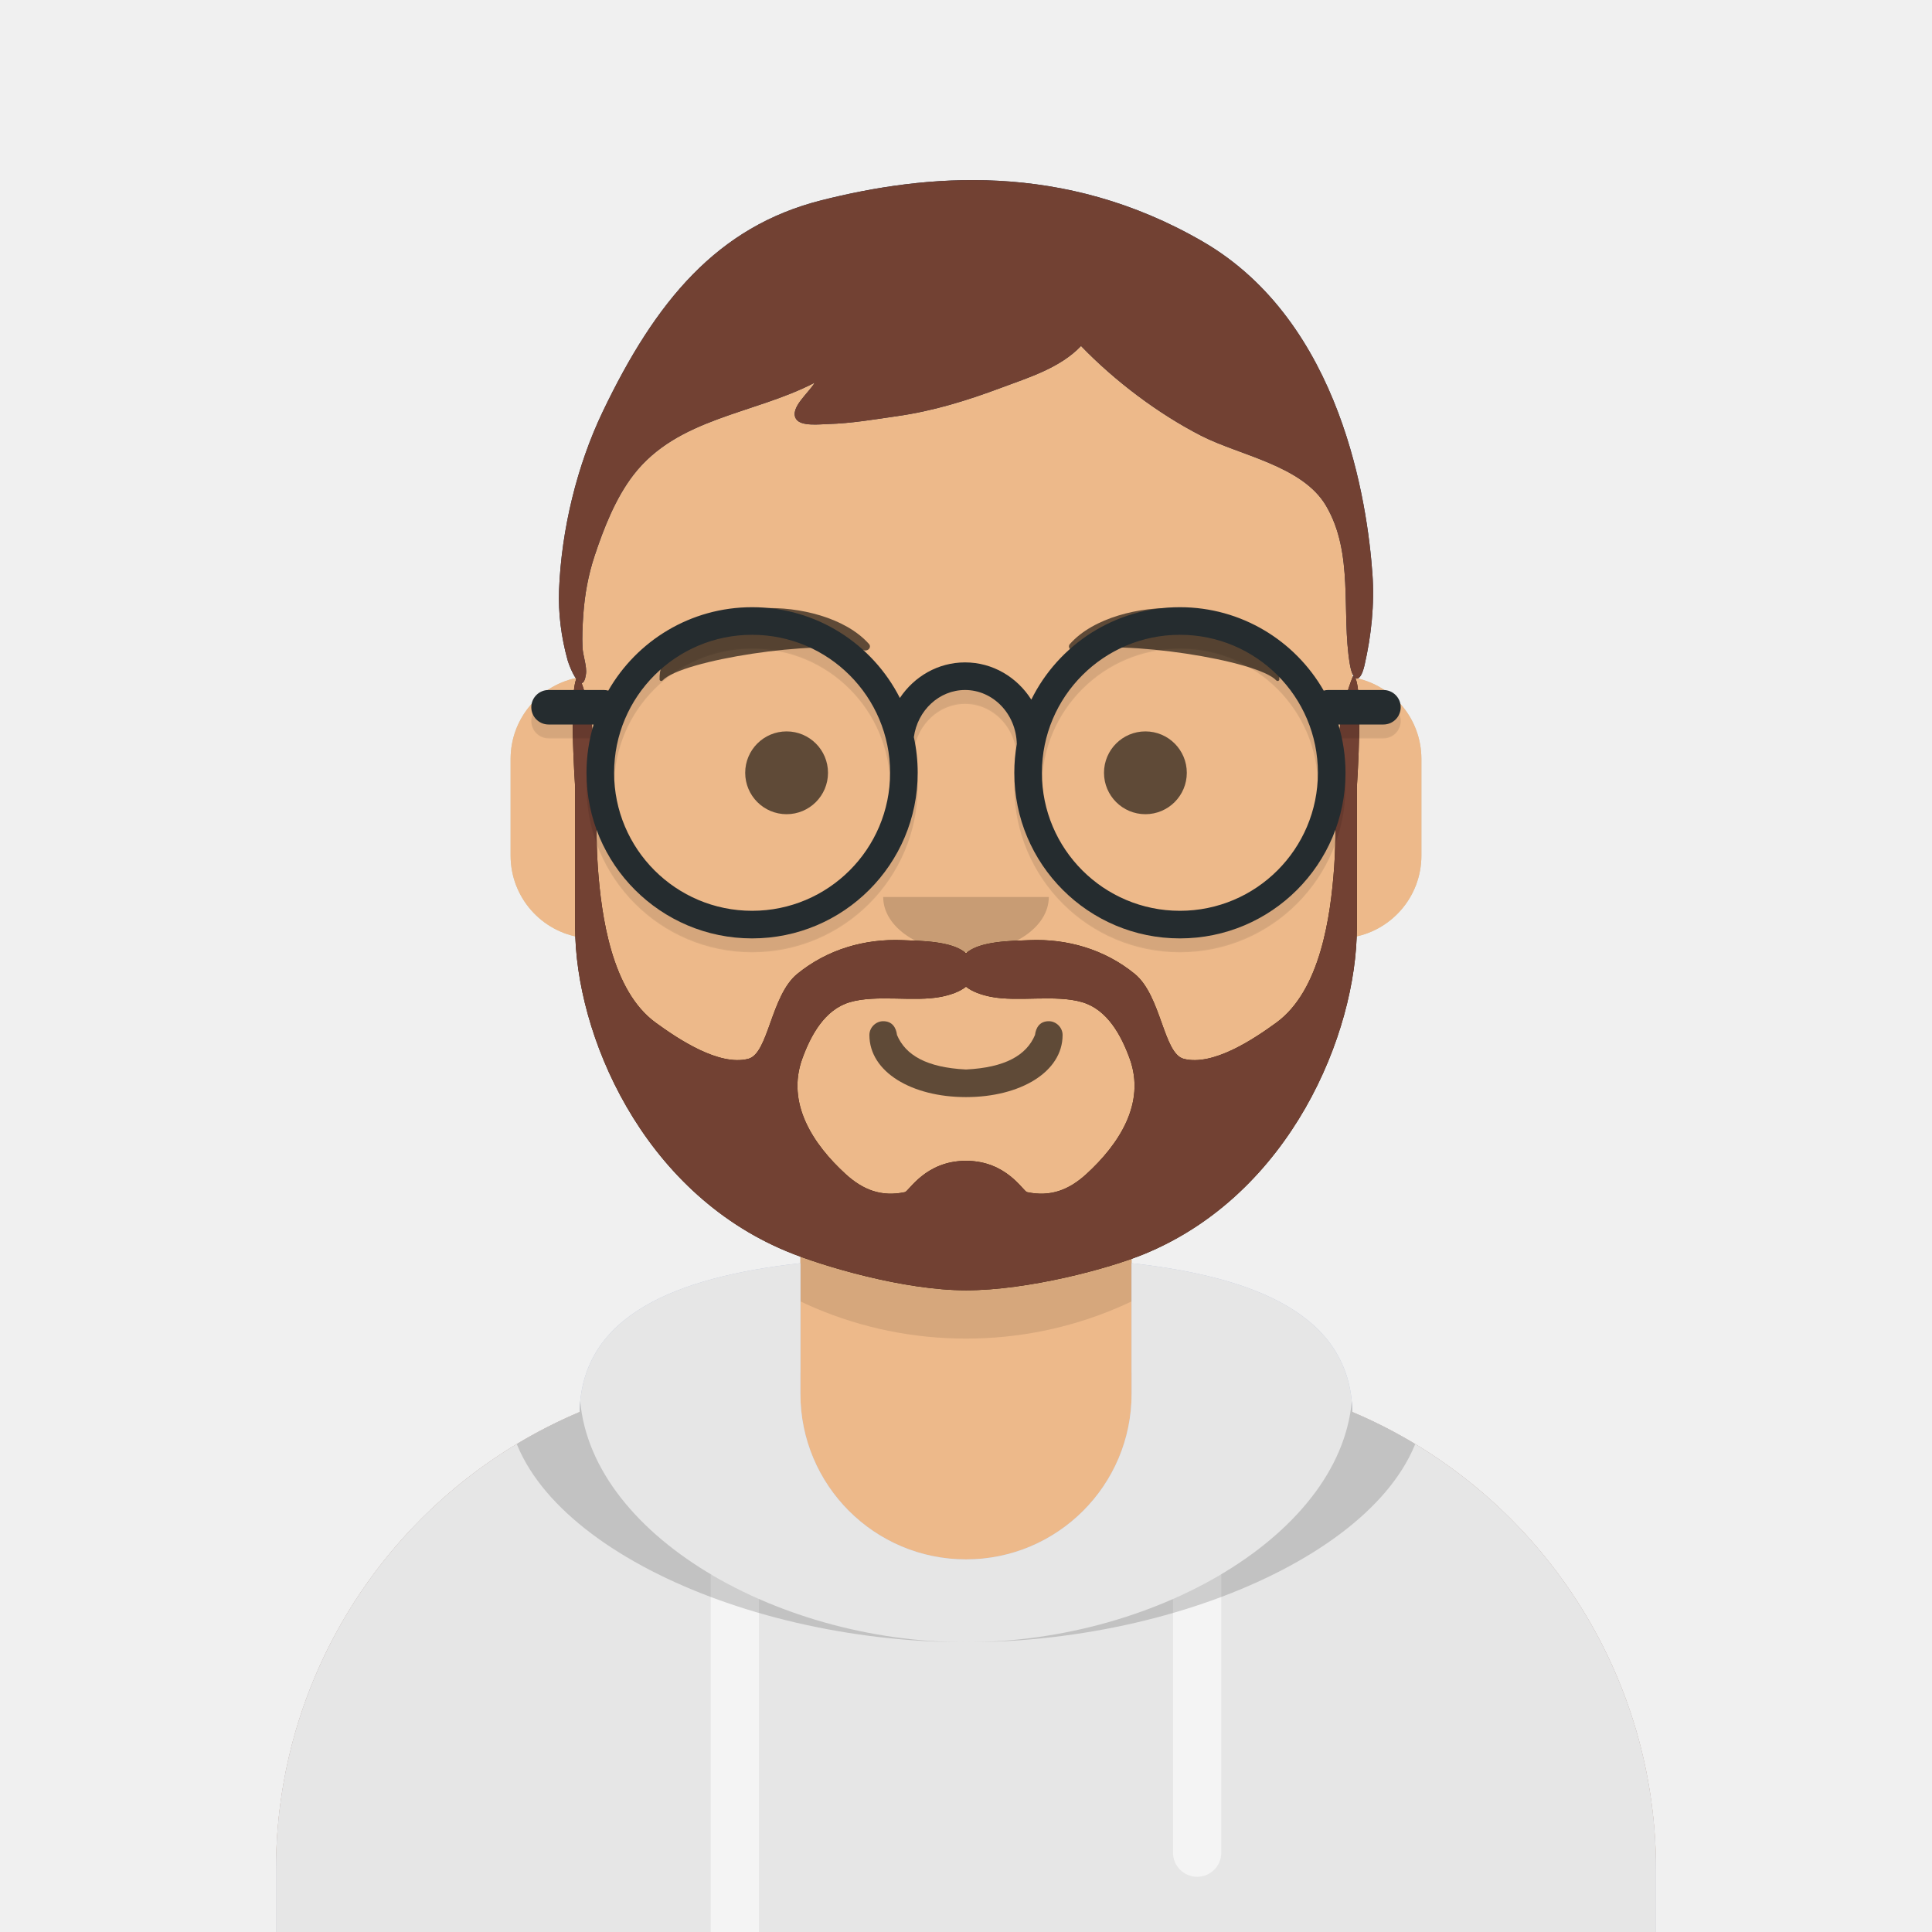
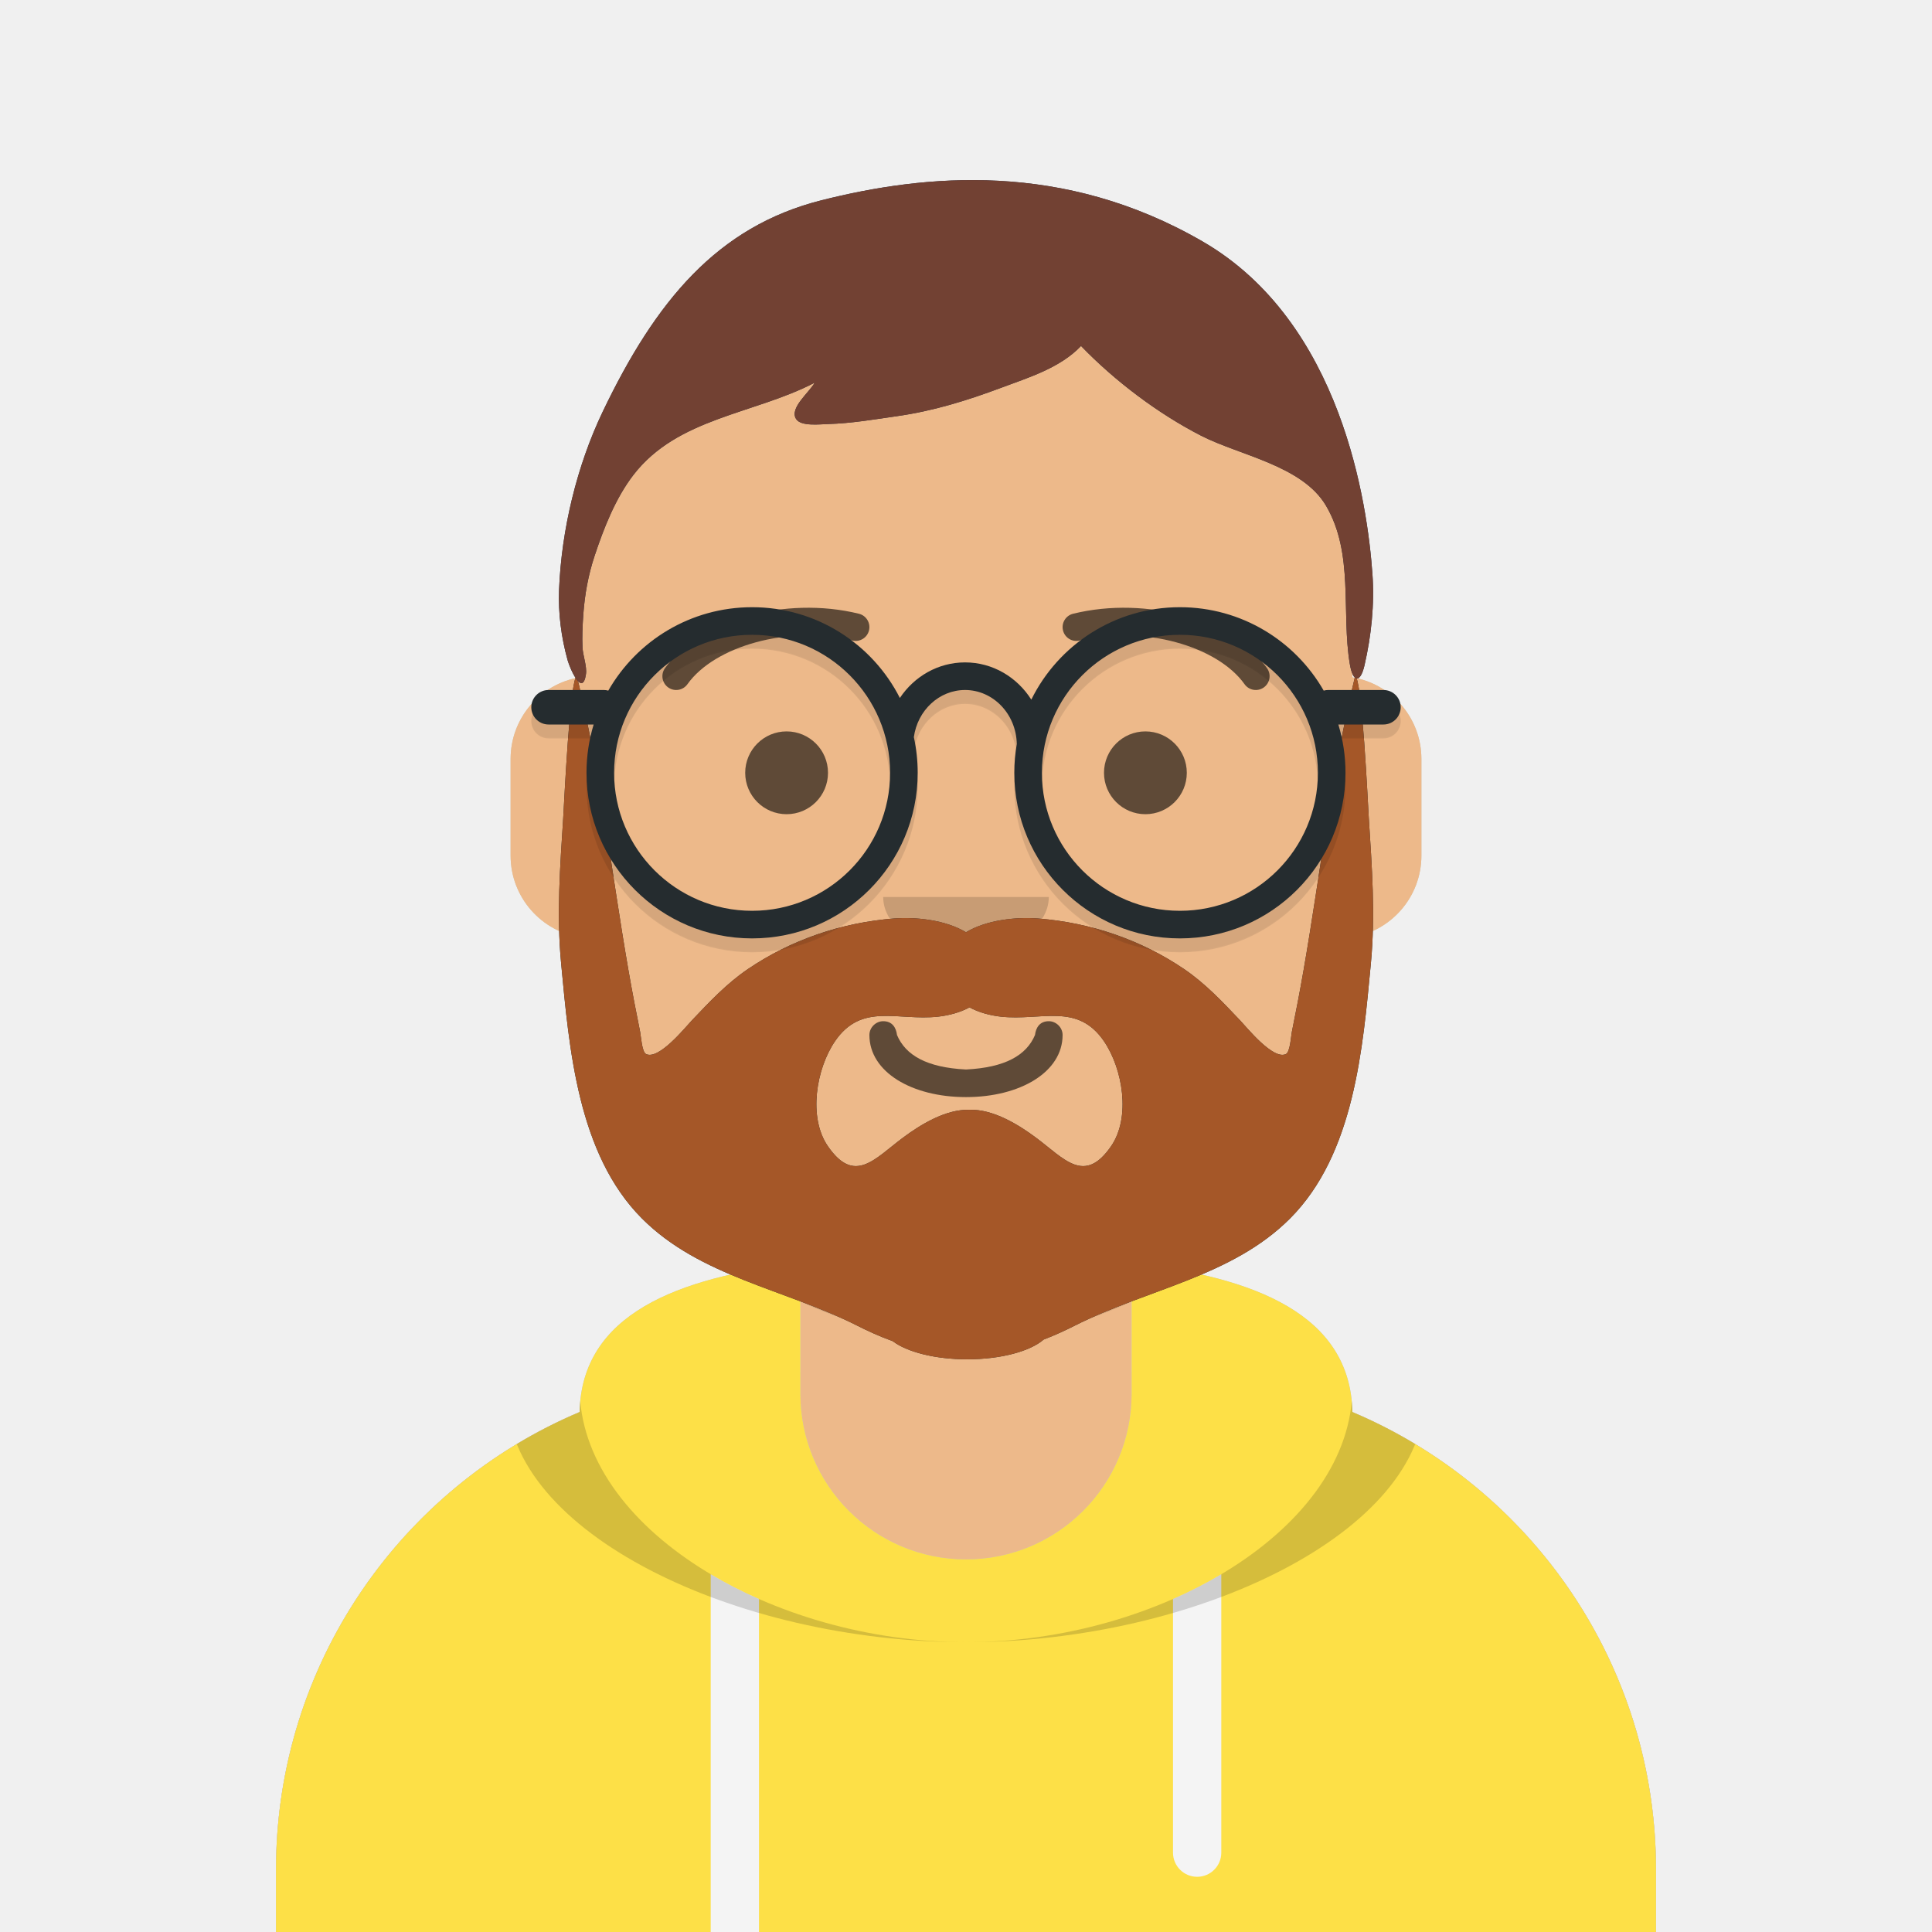
<svg xmlns="http://www.w3.org/2000/svg" xmlns:xlink="http://www.w3.org/1999/xlink" width="280px" height="280px" viewBox="-8 0 280 280" version="1.1">
  <defs>
-     <circle id="path-1" cx="120" cy="120" r="120" />
-     <path d="M12,160 C12,226.274 65.726,280 132,280 C198.274,280 252,226.274 252,160 L264,160 L264,-1.42108547e-14 L-3.19744231e-14,-1.42108547e-14 L-3.19744231e-14,160 L12,160 Z" id="path-3" />
-     <path d="M124,144.611 L124,163 L128,163 L128,163 C167.765,163 200,195.235 200,235 L200,244 L0,244 L0,235 C-4.86974701e-15,195.235 32.235,163 72,163 L72,163 L76,163 L76,144.611 C58.763,136.422 46.372,119.687 44.305,99.881 C38.48,99.058 34,94.052 34,88 L34,74 C34,68.054 38.325,63.118 44,62.166 L44,56 L44,56 C44,25.072 69.072,5.68137151e-15 100,0 L100,0 L100,0 C130.928,-5.68137151e-15 156,25.072 156,56 L156,62.166 C161.675,63.118 166,68.054 166,74 L166,88 C166,94.052 161.52,99.058 155.695,99.881 C153.628,119.687 141.237,136.422 124,144.611 Z" id="path-5" />
+     <path d="M124,144.611 L124,163 L128,163 L128,163 C167.765,163 200,195.235 200,235 L200,244 L0,244 L0,235 C-4.86974701e-15,195.235 32.235,163 72,163 L72,163 L76,163 L76,144.611 C58.763,136.422 46.372,119.687 44.305,99.881 C38.48,99.058 34,94.052 34,88 L34,74 C34,68.054 38.325,63.118 44,62.166 L44,56 L44,56 C44,25.072 69.072,5.68137151e-15 100,0 L100,0 L100,0 C130.928,-5.68137151e-15 156,25.072 156,56 L156,62.166 C161.675,63.118 166,68.054 166,74 L166,88 C166,94.052 161.52,99.058 155.695,99.881 C153.628,119.687 141.237,136.422 124,144.611 Z" id="react-path-3" />
  </defs>
  <g id="Avataaar" stroke="none" stroke-width="1" fill="none" fill-rule="evenodd">
    <g transform="translate(-825, -1100)" id="Avataaar/Circle">
      <g transform="translate(825, 1100)">
+         <g id="Circle" stroke-width="1" fill-rule="evenodd" transform="translate(12, 40)">
+           <mask id="react-mask-4" fill="white">
+             <use xlink:href="#react-path-1" />
+           </mask>
+           <use id="Circle-Background" fill="#E6E6E6" xlink:href="#react-path-1" />
+           <g id="Color/Palette/Blue-01" mask="url(#react-mask-4)" fill="#65C9FF">
+             <rect id="🖍Color" x="0" y="0" width="240" height="240" />
+           </g>
+         </g>
        <g id="Mask" />
-         <g id="Avataaar" stroke-width="1" fill-rule="evenodd" mask="url(#mask-4)">
+         <g id="Avataaar" stroke-width="1" fill-rule="evenodd" mask="url(#react-mask-5)">
          <g id="Body" transform="translate(32, 36)">
-             <mask id="mask-6" fill="white">
-               <use xlink:href="#path-5" />
+             <mask id="react-mask-6" fill="white">
+               <use xlink:href="#react-path-3" />
            </mask>
-             <use fill="#D0C6AC" xlink:href="#path-5" />
-             <g id="Skin/👶🏽-03-Brown" mask="url(#mask-6)" fill="#EDB98A">
-               <g transform="translate(-32, 0)" id="Color">
-                 <rect x="0" y="0" width="264" height="244" />
+             <use fill="#D0C6AC" xlink:href="#react-path-3" />
+             <g id="Skin/👶🏽-03-Brown" mask="url(#react-mask-6)" fill="#EDB98A">
+               <g transform="translate(0, 0)" id="Color">
+                 <rect x="0" y="0" width="264" height="280" />
              </g>
            </g>
-             <path d="M156,79 L156,102 C156,132.928 130.928,158 100,158 C69.072,158 44,132.928 44,102 L44,79 L44,94 C44,124.928 69.072,150 100,150 C130.928,150 156,124.928 156,94 L156,79 Z" id="Neck-Shadow" fill-opacity="0.1" fill="#000000" mask="url(#mask-6)" />
+             <path d="M156,79 L156,102 C156,132.928 130.928,158 100,158 C69.072,158 44,132.928 44,102 L44,79 L44,94 C44,124.928 69.072,150 100,150 C130.928,150 156,124.928 156,94 L156,79 Z" id="Neck-Shadow" fill-opacity="0.1" fill="#000000" mask="url(#react-mask-6)" />
          </g>
          <g id="Clothing/Hoodie" transform="translate(0, 170)">
            <defs>
-               <path d="M108,13.071 C90.081,15.076 76.28,20.552 76.004,34.645 C50.146,45.568 32,71.165 32,100.999 L32,100.999 L32,110 L232,110 L232,100.999 C232,71.165 213.854,45.568 187.996,34.645 C187.72,20.552 173.919,15.076 156,13.071 L156,32 L156,32 C156,45.255 145.255,56 132,56 L132,56 C118.745,56 108,45.255 108,32 L108,13.071 Z" id="react-path-1" />
+               <path d="M108,13.071 C90.081,15.076 76.28,20.552 76.004,34.645 C50.146,45.568 32,71.165 32,100.999 L32,100.999 L32,110 L232,110 L232,100.999 C232,71.165 213.854,45.568 187.996,34.645 C187.72,20.552 173.919,15.076 156,13.071 L156,32 L156,32 C156,45.255 145.255,56 132,56 L132,56 C118.745,56 108,45.255 108,32 L108,13.071 Z" id="react-path-587" />
            </defs>
-             <mask id="react-mask-2" fill="white">
-               <use xlink:href="#react-path-1" />
+             <mask id="react-mask-588" fill="white">
+               <use xlink:href="#react-path-587" />
            </mask>
-             <use id="Hoodie" fill="#B7C1DB" fill-rule="evenodd" xlink:href="#react-path-1" />
-             <g id="Color/Palette/Gray-01" mask="url(#react-mask-2)" fill-rule="evenodd" fill="#E6E6E6">
+             <use id="Hoodie" fill="#B7C1DB" fill-rule="evenodd" xlink:href="#react-path-587" />
+             <g id="Color/Palette/Gray-01" mask="url(#react-mask-588)" fill-rule="evenodd" fill="#fde047">
              <rect id="🖍Color" x="0" y="0" width="264" height="110" />
            </g>
-             <path d="M102,61.739 L102,110 L95,110 L95,58.15 C97.204,59.46 99.547,60.661 102,61.739 Z M169,58.15 L169,98.5 C169,100.433 167.433,102 165.5,102 C163.567,102 162,100.433 162,98.5 L162,61.739 C164.453,60.661 166.796,59.46 169,58.15 Z" id="Straps" fill="#F4F4F4" fill-rule="evenodd" mask="url(#react-mask-2)" />
-             <path d="M90.96,12.724 C75.909,15.571 65.5,21.243 65.5,32.308 C65.5,52.02 98.538,68 132,68 C165.462,68 198.5,52.02 198.5,32.308 C198.5,21.243 188.091,15.571 173.04,12.724 C182.125,16.074 188,21.706 188,31.077 C188,51.469 160.179,68 132,68 C103.821,68 76,51.469 76,31.077 C76,21.706 81.875,16.074 90.96,12.724 Z" id="Shadow" fill-opacity="0.16" fill="#000000" fill-rule="evenodd" mask="url(#react-mask-2)" />
+             <path d="M102,61.739 L102,110 L95,110 L95,58.15 C97.204,59.46 99.547,60.661 102,61.739 Z M169,58.15 L169,98.5 C169,100.433 167.433,102 165.5,102 C163.567,102 162,100.433 162,98.5 L162,61.739 C164.453,60.661 166.796,59.46 169,58.15 Z" id="Straps" fill="#F4F4F4" fill-rule="evenodd" mask="url(#react-mask-588)" />
+             <path d="M90.96,12.724 C75.909,15.571 65.5,21.243 65.5,32.308 C65.5,52.02 98.538,68 132,68 C165.462,68 198.5,52.02 198.5,32.308 C198.5,21.243 188.091,15.571 173.04,12.724 C182.125,16.074 188,21.706 188,31.077 C188,51.469 160.179,68 132,68 C103.821,68 76,51.469 76,31.077 C76,21.706 81.875,16.074 90.96,12.724 Z" id="Shadow" fill-opacity="0.16" fill="#000000" fill-rule="evenodd" mask="url(#react-mask-588)" />
          </g>
          <g id="Face" transform="translate(76, 82)" fill="#000000">
            <g id="Mouth/Twinkle" transform="translate(2, 52)" fill-opacity="0.6" fill-rule="nonzero" fill="#000000">
              <path d="M40,16 C40,21.372 46.158,25 54,25 C61.842,25 68,21.372 68,16 C68,14.895 67.05,14 66,14 C64.707,14 64.13,14.905 64,16 C62.758,18.938 59.683,20.716 54,21 C48.317,20.716 45.242,18.938 44,16 C43.87,14.905 43.293,14 42,14 C40.95,14 40,14.895 40,16 Z" id="Mouth" />
            </g>
            <g id="Nose/Default" transform="translate(28, 40)" fill-opacity="0.16">
              <path d="M16,8 C16,12.418 21.373,16 28,16 L28,16 C34.627,16 40,12.418 40,8" id="Nose" />
            </g>
            <g id="Eyes/Default-😀" transform="translate(0, 8)" fill-opacity="0.6">
              <circle id="Eye" cx="30" cy="22" r="6" />
              <circle id="Eye" cx="82" cy="22" r="6" />
            </g>
-             <g id="Eyebrow/Natural/Default-Natural" fill-opacity="0.6">
-               <path d="M26.039,6.21 C20.278,6.983 11.293,12.005 12.044,17.818 C12.069,18.008 12.357,18.067 12.481,17.908 C14.967,14.72 34.193,10.037 41.194,11.015 C41.835,11.104 42.258,10.443 41.821,10.03 C38.077,6.495 31.2,5.512 26.039,6.21" id="Eyebrow" transform="translate(27, 12) rotate(5) translate(-27, -12) " />
-               <path d="M85.039,6.21 C79.278,6.983 70.293,12.005 71.044,17.818 C71.069,18.008 71.357,18.067 71.481,17.908 C73.967,14.72 93.193,10.037 100.194,11.015 C100.835,11.104 101.258,10.443 100.821,10.03 C97.077,6.495 90.2,5.512 85.039,6.21" id="Eyebrow" transform="translate(86, 12) scale(-1, 1) rotate(5) translate(-86, -12) ">
-               </path>
+             <g id="Eyebrow/Outline/Default" fill-opacity="0.6">
+               <g id="I-Browse" transform="translate(12, 6)">
+                 <path d="M3.63,11.159 C7.545,5.65 18.278,2.561 27.523,4.831 C28.596,5.095 29.679,4.439 29.942,3.366 C30.206,2.293 29.55,1.21 28.477,0.947 C17.74,-1.69 5.312,1.887 0.37,8.841 C-0.27,9.742 -0.059,10.99 0.841,11.63 C1.742,12.27 2.99,12.059 3.63,11.159 Z" id="Eyebrow" fill-rule="nonzero" />
+                 <path d="M61.63,11.159 C65.545,5.65 76.278,2.561 85.523,4.831 C86.596,5.095 87.679,4.439 87.942,3.366 C88.206,2.293 87.55,1.21 86.477,0.947 C75.74,-1.69 63.312,1.887 58.37,8.841 C57.73,9.742 57.941,10.99 58.841,11.63 C59.742,12.27 60.99,12.059 61.63,11.159 Z" id="Eyebrow" fill-rule="nonzero" transform="translate(73.00015, 6.039198) scale(-1, 1) translate(-73.00015, -6.039198) " />
+               </g>
            </g>
          </g>
          <g id="Top" stroke-width="1" fill-rule="evenodd">
            <defs>
-               <rect id="react-path-7" x="0" y="0" width="264" height="280" />
-               <path d="M167.309,35.006 C147.121,23.307 127.129,25.222 112.037,29.03 C96.945,32.838 88.017,43.651 80.357,59.648 C76.596,67.503 74.366,76.791 74.023,85.481 C73.888,88.893 74.348,92.415 75.268,95.7 C75.605,96.906 77.423,101.087 77.922,97.709 C78.089,96.584 77.48,95.033 77.422,93.838 C77.344,92.269 77.427,90.681 77.534,89.115 C77.734,86.187 78.256,83.315 79.185,80.525 C80.512,76.537 82.201,72.213 84.787,68.848 C91.188,60.521 102.269,60.046 111.066,55.464 C110.303,56.869 107.36,59.143 108.379,60.727 C109.084,61.821 111.749,61.489 113.022,61.454 C116.371,61.362 119.735,60.78 123.043,60.307 C128.256,59.562 133.141,58.052 138.047,56.218 C142.063,54.716 146.65,53.326 149.669,50.14 C154.54,55.188 160.81,59.935 167.07,63.143 C172.688,66.022 181.749,67.461 185.183,73.301 C189.248,80.215 187.378,88.707 188.619,96.201 C189.091,99.05 190.164,98.987 190.751,96.438 C191.748,92.108 192.219,87.61 191.902,83.159 C191.184,73.111 187.497,46.706 167.309,35.006 Z" id="react-path-6" />
-               <filter x="-0.8%" y="-2.0%" width="101.5%" height="108.0%" filterUnits="objectBoundingBox" id="react-filter-3">
+               <rect id="react-path-455" x="0" y="0" width="264" height="280" />
+               <path d="M167.309,35.006 C147.121,23.307 127.129,25.222 112.037,29.03 C96.945,32.838 88.017,43.651 80.357,59.648 C76.596,67.503 74.366,76.791 74.023,85.481 C73.888,88.893 74.348,92.415 75.268,95.7 C75.605,96.906 77.423,101.087 77.922,97.709 C78.089,96.584 77.48,95.033 77.422,93.838 C77.344,92.269 77.427,90.681 77.534,89.115 C77.734,86.187 78.256,83.315 79.185,80.525 C80.512,76.537 82.201,72.213 84.787,68.848 C91.188,60.521 102.269,60.046 111.066,55.464 C110.303,56.869 107.36,59.143 108.379,60.727 C109.084,61.821 111.749,61.489 113.022,61.454 C116.371,61.362 119.735,60.78 123.043,60.307 C128.256,59.562 133.141,58.052 138.047,56.218 C142.063,54.716 146.65,53.326 149.669,50.14 C154.54,55.188 160.81,59.935 167.07,63.143 C172.688,66.022 181.749,67.461 185.183,73.301 C189.248,80.215 187.378,88.707 188.619,96.201 C189.091,99.05 190.164,98.987 190.751,96.438 C191.748,92.108 192.219,87.61 191.902,83.159 C191.184,73.111 187.497,46.706 167.309,35.006 Z" id="react-path-454" />
+               <filter x="-0.8%" y="-2.0%" width="101.5%" height="108.0%" filterUnits="objectBoundingBox" id="react-filter-451">
                <feOffset dx="0" dy="2" in="SourceAlpha" result="shadowOffsetOuter1" />
                <feColorMatrix values="0 0 0 0 0   0 0 0 0 0   0 0 0 0 0  0 0 0 0.16 0" type="matrix" in="shadowOffsetOuter1" result="shadowMatrixOuter1" />
                <feMerge>
                  <feMergeNode in="shadowMatrixOuter1" />
                  <feMergeNode in="SourceGraphic" />
                </feMerge>
              </filter>
            </defs>
-             <mask id="react-mask-5" fill="white">
-               <use xlink:href="#react-path-7" />
+             <mask id="react-mask-453" fill="white">
+               <use xlink:href="#react-path-455" />
            </mask>
            <g id="Mask" />
-             <g id="Top/Short-Hair/Short-Round" mask="url(#react-mask-5)">
+             <g id="Top/Short-Hair/Short-Round" mask="url(#react-mask-453)">
              <g transform="translate(-1, 0)">
-                 <g id="Facial-Hair/Beard-Light" transform="translate(49, 72)">
+                 <g id="Facial-Hair/Beard-Medium" transform="translate(49, 72)">
                  <defs>
-                     <path d="M101.428,98.169 C98.915,100.463 96.237,101.494 92.853,100.773 C92.271,100.649 89.896,96.235 84,96.235 C78.103,96.235 75.729,100.649 75.147,100.773 C71.762,101.494 69.085,100.463 66.571,98.169 C61.846,93.856 57.917,87.908 60.278,81.419 C61.508,78.037 63.51,74.324 67.151,73.246 C71.038,72.096 76.497,73.244 80.415,72.458 C81.684,72.204 83.071,71.751 84,71 C84.929,71.751 86.316,72.204 87.585,72.458 C91.503,73.244 96.961,72.096 100.849,73.246 C104.49,74.324 106.491,78.037 107.722,81.419 C110.083,87.908 106.154,93.856 101.428,98.169 M140.081,26 C136.671,34.4 137.988,44.858 137.357,53.676 C136.844,60.843 135.337,71.586 128.973,76.215 C125.718,78.582 119.794,82.56 115.542,81.45 C112.615,80.686 112.302,72.29 108.455,69.147 C104.092,65.582 98.643,64.016 93.149,64.258 C90.779,64.362 85.984,64.337 84,66.16 C82.016,64.337 77.222,64.362 74.851,64.258 C69.357,64.016 63.908,65.582 59.545,69.147 C55.698,72.29 55.386,80.686 52.458,81.45 C48.206,82.56 42.282,78.582 39.027,76.215 C32.662,71.586 31.156,60.843 30.643,53.676 C30.012,44.858 31.329,34.4 27.919,26 C26.26,26 27.354,42.129 27.354,42.129 L27.354,62.485 C27.386,77.773 36.935,100.655 58.108,109.393 C63.286,111.53 75.015,115 84,115 C92.985,115 104.714,111.86 109.892,109.723 C131.065,100.986 140.614,77.773 140.646,62.485 L140.646,42.129 C140.646,42.129 141.74,26 140.081,26" id="react-path-9" />
+                     <path d="M105.018,94.13 C101.15,99.721 98.258,95.947 94.137,92.876 C91.657,91.027 87.961,88.728 84.504,88.841 C81.048,88.728 77.352,91.027 74.871,92.876 C70.751,95.947 67.858,99.721 63.991,94.13 C61.088,89.932 62.303,82.874 65.015,78.903 C68.874,73.251 74.109,75.985 79.962,75.34 C81.554,75.165 83.153,74.723 84.504,74 C85.856,74.723 87.455,75.165 89.046,75.34 C94.9,75.985 100.135,73.251 103.994,78.903 C106.706,82.874 107.92,89.932 105.018,94.13 M140.391,26 C136.967,40.075 135.393,54.434 132.91,68.671 C132.393,71.639 131.826,74.596 131.225,77.55 C131.098,78.17 130.974,80.473 130.363,80.764 C128.512,81.648 124.739,76.947 123.73,75.885 C121.197,73.219 118.685,70.529 115.599,68.437 C109.365,64.21 102.065,61.711 94.47,61.118 C91.292,60.869 86.995,61.303 84,63.11 C81.005,61.303 76.708,60.869 73.53,61.118 C65.934,61.711 58.635,64.21 52.4,68.437 C49.315,70.529 46.803,73.219 44.269,75.885 C43.261,76.947 39.488,81.648 37.637,80.764 C37.026,80.473 36.902,78.17 36.775,77.55 C36.174,74.596 35.607,71.639 35.09,68.671 C32.607,54.434 31.034,40.075 27.609,26 C26.613,26 25.739,44.748 25.627,46.495 C25.175,53.589 24.646,60.525 25.322,67.626 C26.486,79.875 27.699,95.234 37.033,104.588 C45.466,113.039 57.71,114.806 68.271,120.141 C69.631,120.828 71.435,121.676 73.38,122.371 C75.429,123.934 79.493,125 84.174,125 C89.085,125 93.316,123.827 95.254,122.138 C96.955,121.493 98.518,120.753 99.729,120.141 C110.289,114.805 122.534,113.039 130.967,104.588 C140.301,95.234 141.514,79.875 142.679,67.626 C143.353,60.525 142.825,53.589 142.373,46.495 C142.261,44.748 141.387,26 140.391,26 Z" id="react-path-540" />
                  </defs>
-                   <mask id="react-mask-8" fill="white">
-                     <use xlink:href="#react-path-9" />
+                   <mask id="react-mask-539" fill="white">
+                     <use xlink:href="#react-path-540" />
                  </mask>
-                   <use id="Lite-Beard" fill="#331B0C" fill-rule="evenodd" xlink:href="#react-path-9" />
-                   <g id="Color/Hair/Brown" mask="url(#react-mask-8)" fill="#724133">
+                   <use id="Beardness" fill="#252E32" fill-rule="evenodd" xlink:href="#react-path-540" />
+                   <g id="Color/Hair/Brown" mask="url(#react-mask-539)" fill="#A55728">
                    <g transform="translate(-32, 0)" id="Color">
                      <rect x="0" y="0" width="264" height="244" />
                    </g>
                  </g>
                </g>
-                 <mask id="react-mask-4" fill="white">
-                   <use xlink:href="#react-path-6" />
+                 <mask id="react-mask-452" fill="white">
+                   <use xlink:href="#react-path-454" />
                </mask>
-                 <use id="Short-Hair" stroke="none" fill="#28354B" fill-rule="evenodd" xlink:href="#react-path-6" />
-                 <g id="Skin/👶🏽-03-Brown" mask="url(#react-mask-4)" fill="#724133">
+                 <use id="Short-Hair" stroke="none" fill="#28354B" fill-rule="evenodd" xlink:href="#react-path-454">
+                 </use>
+                 <g id="Skin/👶🏽-03-Brown" mask="url(#react-mask-452)" fill="#724133">
                  <g transform="translate(0, 0) " id="Color">
                    <rect x="0" y="0" width="264" height="280" />
                  </g>
                </g>
                <g id="Top/_Resources/Round" fill="none" transform="translate(62, 85)">
                  <defs>
-                     <path d="M80.465,16.394 C84.38,8.459 92.553,3 102,3 C110.92,3 118.703,7.866 122.84,15.088 C123.05,15.031 123.272,15 123.5,15 L131.5,15 C132.881,15 134,16.119 134,17.5 C134,18.881 132.881,20 131.5,20 L124.963,20 C125.637,22.215 126,24.565 126,27 C126,40.255 115.255,51 102,51 C88.745,51 78,40.255 78,27 C78,25.578 78.124,24.185 78.361,22.831 C78.276,18.455 74.914,15 70.862,15 C67.126,15 63.975,17.94 63.442,21.83 C63.807,23.495 64,25.225 64,27 C64,40.255 53.255,51 40,51 C26.745,51 16,40.255 16,27 C16,24.565 16.363,22.215 17.037,20 L10.5,20 C9.119,20 8,18.881 8,17.5 C8,16.119 9.119,15 10.5,15 L10.5,15 L18.5,15 C18.728,15 18.95,15.031 19.16,15.088 C23.297,7.866 31.08,3 40,3 C49.352,3 57.455,8.349 61.416,16.155 C63.493,13.039 66.949,11 70.862,11 C74.875,11 78.407,13.144 80.465,16.394 Z M40,47 C51.046,47 60,38.046 60,27 C60,15.954 51.046,7 40,7 C28.954,7 20,15.954 20,27 C20,38.046 28.954,47 40,47 Z M102,47 C113.046,47 122,38.046 122,27 C122,15.954 113.046,7 102,7 C90.954,7 82,15.954 82,27 C82,38.046 90.954,47 102,47 Z" id="react-path-10" />
-                     <filter x="-0.8%" y="-2.1%" width="101.6%" height="108.3%" filterUnits="objectBoundingBox" id="react-filter-11">
+                     <path d="M80.465,16.394 C84.38,8.459 92.553,3 102,3 C110.92,3 118.703,7.866 122.84,15.088 C123.05,15.031 123.272,15 123.5,15 L131.5,15 C132.881,15 134,16.119 134,17.5 C134,18.881 132.881,20 131.5,20 L124.963,20 C125.637,22.215 126,24.565 126,27 C126,40.255 115.255,51 102,51 C88.745,51 78,40.255 78,27 C78,25.578 78.124,24.185 78.361,22.831 C78.276,18.455 74.914,15 70.862,15 C67.126,15 63.975,17.94 63.442,21.83 C63.807,23.495 64,25.225 64,27 C64,40.255 53.255,51 40,51 C26.745,51 16,40.255 16,27 C16,24.565 16.363,22.215 17.037,20 L10.5,20 C9.119,20 8,18.881 8,17.5 C8,16.119 9.119,15 10.5,15 L10.5,15 L18.5,15 C18.728,15 18.95,15.031 19.16,15.088 C23.297,7.866 31.08,3 40,3 C49.352,3 57.455,8.349 61.416,16.155 C63.493,13.039 66.949,11 70.862,11 C74.875,11 78.407,13.144 80.465,16.394 Z M40,47 C51.046,47 60,38.046 60,27 C60,15.954 51.046,7 40,7 C28.954,7 20,15.954 20,27 C20,38.046 28.954,47 40,47 Z M102,47 C113.046,47 122,38.046 122,27 C122,15.954 113.046,7 102,7 C90.954,7 82,15.954 82,27 C82,38.046 90.954,47 102,47 Z" id="react-path-499" />
+                     <filter x="-0.8%" y="-2.1%" width="101.6%" height="108.3%" filterUnits="objectBoundingBox" id="react-filter-500">
                      <feOffset dx="0" dy="2" in="SourceAlpha" result="shadowOffsetOuter1" />
                      <feColorMatrix values="0 0 0 0 0   0 0 0 0 0   0 0 0 0 0  0 0 0 0.1 0" type="matrix" in="shadowOffsetOuter1" />
                    </filter>
                  </defs>
                  <g id="Lennon-Glasses">
-                     <use fill="black" fill-opacity="1" filter="url(#react-filter-11)" xlink:href="#react-path-10" />
-                     <use fill="#252C2F" fill-rule="evenodd" xlink:href="#react-path-10" />
+                     <use fill="black" fill-opacity="1" filter="url(#react-filter-500)" xlink:href="#react-path-499">
+                     </use>
+                     <use fill="#252C2F" fill-rule="evenodd" xlink:href="#react-path-499" />
                  </g>
                </g>
              </g>
            </g>
          </g>
        </g>
      </g>
    </g>
  </g>
</svg>
